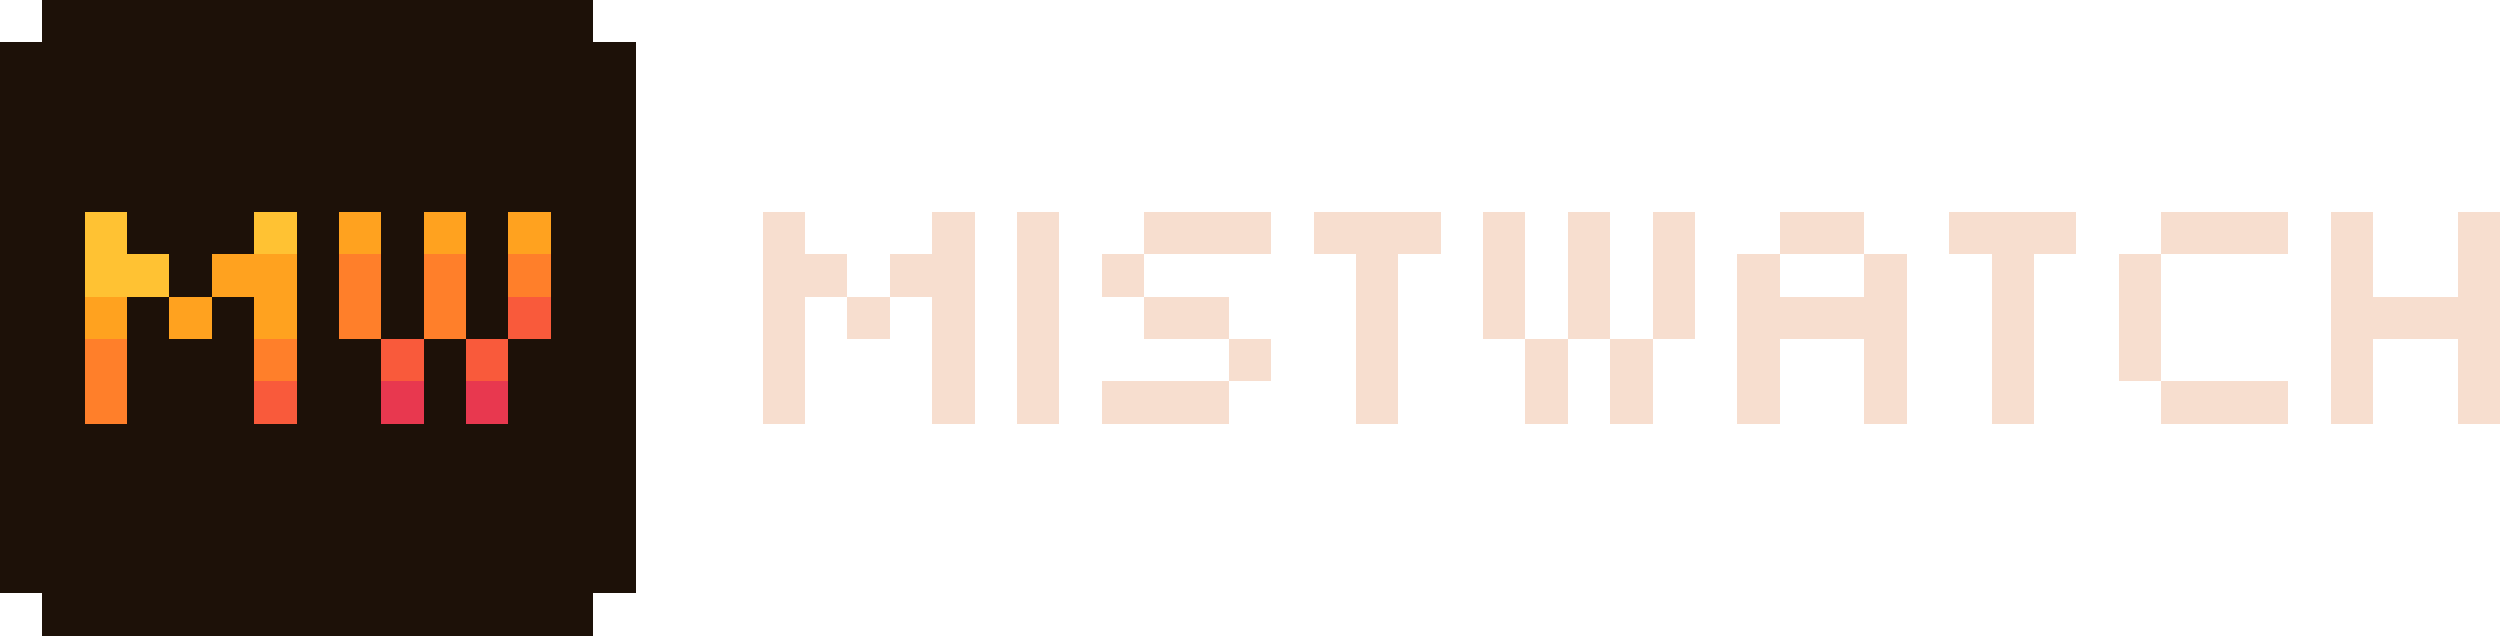
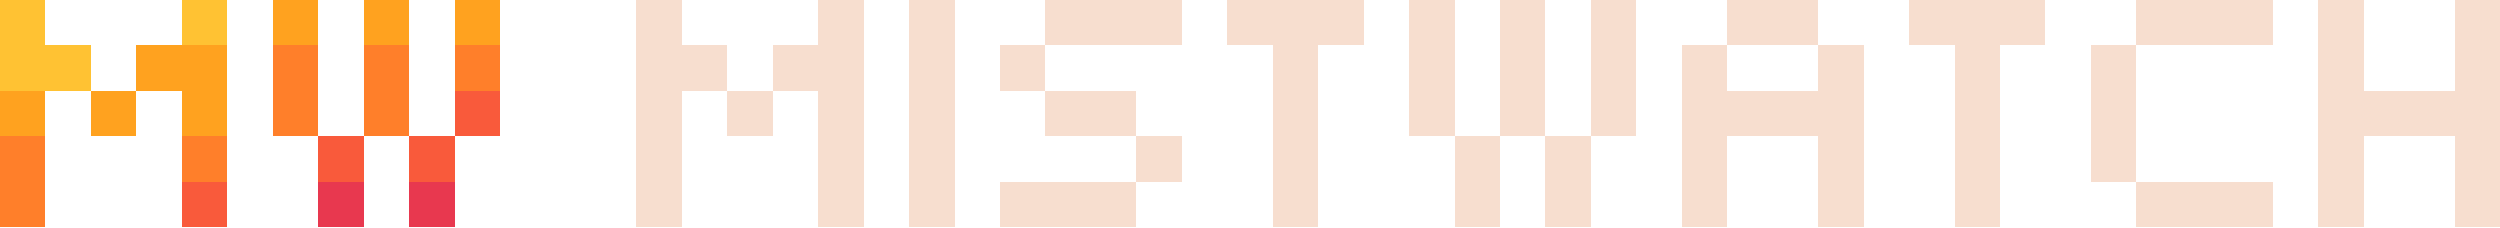
- <svg xmlns="http://www.w3.org/2000/svg" shape-rendering="crispEdges" viewBox="0 0 59 15">
-   <path fill="#1d1108" d="M1 0h13v1h1v13h-1v1H1v-1H0V1h1z" />
-   <path fill="#e8384f" d="M9 9h1v1H9zm2 0h1v1h-1z" />
-   <path fill="#f95a3b" d="M12 7h1v1h-1zM9 8h1v1H9zm2 0h1v1h-1zM6 9h1v1H6z" />
-   <path fill="#ff7f2a" d="M8 6h1v1H8zm2 0h1v1h-1zm2 0h1v1h-1zM8 7h1v1H8zm2 0h1v1h-1zM2 8h1v1H2zm4 0h1v1H6zM2 9h1v1H2z" />
-   <path fill="#ffa21f" d="M8 5h1v1H8zm2 0h1v1h-1zm2 0h1v1h-1zM5 6h1v1H5zm1 0h1v1H6zM2 7h1v1H2zm2 0h1v1H4zm2 0h1v1H6z" />
-   <path fill="#ffc233" d="M2 5h1v1H2zm4 0h1v1H6zM2 6h1v1H2zm1 0h1v1H3z" />
-   <path fill="#f7decf" d="M18 9h1v1h-1zm4 0h1v1h-1zm-4-1h1v1h-1zm4 0h1v1h-1zm-4-1h1v1h-1zm2 0h1v1h-1zm2 0h1v1h-1zm-4-1h1v1h-1zm1 0h1v1h-1zm2 0h1v1h-1zm1 0h1v1h-1zm-4-1h1v1h-1zm4 0h1v1h-1zm2 4h1v1h-1zm0-1h1v1h-1zm0-1h1v1h-1zm0-1h1v1h-1zm0-1h1v1h-1zm2 4h1v1h-1zm1 0h1v1h-1zm1 0h1v1h-1zm1-1h1v1h-1zm-2-1h1v1h-1zm1 0h1v1h-1zm-2-1h1v1h-1zm1-1h1v1h-1zm1 0h1v1h-1zm1 0h1v1h-1zm3 4h1v1h-1zm0-1h1v1h-1zm0-1h1v1h-1zm0-1h1v1h-1zm-1-1h1v1h-1zm1 0h1v1h-1zm1 0h1v1h-1zm3 4h1v1h-1zm2 0h1v1h-1zm-2-1h1v1h-1zm2 0h1v1h-1zm-3-1h1v1h-1zm2 0h1v1h-1zm2 0h1v1h-1zm-4-1h1v1h-1zm2 0h1v1h-1zm2 0h1v1h-1zm-4-1h1v1h-1zm2 0h1v1h-1zm2 0h1v1h-1zm2 4h1v1h-1zm3 0h1v1h-1zm-3-1h1v1h-1zm3 0h1v1h-1zm-3-1h1v1h-1zm1 0h1v1h-1zm1 0h1v1h-1zm1 0h1v1h-1zm-3-1h1v1h-1zm3 0h1v1h-1zm-2-1h1v1h-1zm1 0h1v1h-1zm4 4h1v1h-1zm0-1h1v1h-1zm0-1h1v1h-1zm0-1h1v1h-1zm-1-1h1v1h-1zm1 0h1v1h-1zm1 0h1v1h-1zm3 4h1v1h-1zm1 0h1v1h-1zm1 0h1v1h-1zm-3-1h1v1h-1zm0-1h1v1h-1zm0-1h1v1h-1zm1-1h1v1h-1zm1 0h1v1h-1zm1 0h1v1h-1zm2 4h1v1h-1zm3 0h1v1h-1zm-3-1h1v1h-1zm3 0h1v1h-1zm-3-1h1v1h-1zm1 0h1v1h-1zm1 0h1v1h-1zm1 0h1v1h-1zm-3-1h1v1h-1zm3 0h1v1h-1zm-3-1h1v1h-1zm3 0h1v1h-1z" />
+ <svg xmlns="http://www.w3.org/2000/svg" shape-rendering="crispEdges" viewBox="0 0 55 5">
+   <path fill="#e8384f" d="M7 4h1v1H7zm2 0h1v1H9z" />
+   <path fill="#f95a3b" d="M10 2h1v1h-1zM7 3h1v1H7zm2 0h1v1H9zM4 4h1v1H4z" />
+   <path fill="#ff7f2a" d="M6 1h1v1H6zm2 0h1v1H8zm2 0h1v1h-1zM6 2h1v1H6zm2 0h1v1H8zM0 3h1v1H0zm4 0h1v1H4zM0 4h1v1H0z" />
+   <path fill="#ffa21f" d="M6 0h1v1H6zm2 0h1v1H8zm2 0h1v1h-1zM3 1h1v1H3zm1 0h1v1H4zM0 2h1v1H0zm2 0h1v1H2zm2 0h1v1H4z" />
+   <path fill="#ffc233" d="M0 0h1v1H0zm4 0h1v1H4zM0 1h1v1H0zm1 0h1v1H1z" />
+   <path fill="#f7decf" d="M14 4h1v1h-1zm4 0h1v1h-1zm-4-1h1v1h-1zm4 0h1v1h-1zm-4-1h1v1h-1zm2 0h1v1h-1zm2 0h1v1h-1zm-4-1h1v1h-1zm1 0h1v1h-1zm2 0h1v1h-1zm1 0h1v1h-1zm-4-1h1v1h-1zm4 0h1v1h-1zm2 4h1v1h-1zm0-1h1v1h-1zm0-1h1v1h-1zm0-1h1v1h-1zm0-1h1v1h-1zm2 4h1v1h-1zm1 0h1v1h-1zm1 0h1v1h-1zm1-1h1v1h-1zm-2-1h1v1h-1zm1 0h1v1h-1zm-2-1h1v1h-1zm1-1h1v1h-1zm1 0h1v1h-1zm1 0h1v1h-1zm3 4h1v1h-1zm0-1h1v1h-1zm0-1h1v1h-1zm0-1h1v1h-1zm-1-1h1v1h-1zm1 0h1v1h-1zm1 0h1v1h-1zm3 4h1v1h-1zm2 0h1v1h-1zm-2-1h1v1h-1zm2 0h1v1h-1zm-3-1h1v1h-1zm2 0h1v1h-1zm2 0h1v1h-1zm-4-1h1v1h-1zm2 0h1v1h-1zm2 0h1v1h-1zm-4-1h1v1h-1zm2 0h1v1h-1zm2 0h1v1h-1zm2 4h1v1h-1zm3 0h1v1h-1zm-3-1h1v1h-1zm3 0h1v1h-1zm-3-1h1v1h-1zm1 0h1v1h-1zm1 0h1v1h-1zm1 0h1v1h-1zm-3-1h1v1h-1zm3 0h1v1h-1zm-2-1h1v1h-1zm1 0h1v1h-1zm4 4h1v1h-1zm0-1h1v1h-1zm0-1h1v1h-1zm0-1h1v1h-1zm-1-1h1v1h-1zm1 0h1v1h-1zm1 0h1v1h-1zm3 4h1v1h-1zm1 0h1v1h-1zm1 0h1v1h-1zm-3-1h1v1h-1zm0-1h1v1h-1zm0-1h1v1h-1zm1-1h1v1h-1zm1 0h1v1h-1zm1 0h1v1h-1zm2 4h1v1h-1zm3 0h1v1h-1zm-3-1h1v1h-1zm3 0h1v1h-1zm-3-1h1v1h-1zm1 0h1v1h-1zm1 0h1v1h-1zm1 0h1v1h-1zm-3-1h1v1h-1zm3 0h1v1h-1zm-3-1h1v1h-1zm3 0h1v1h-1z" />
</svg>
